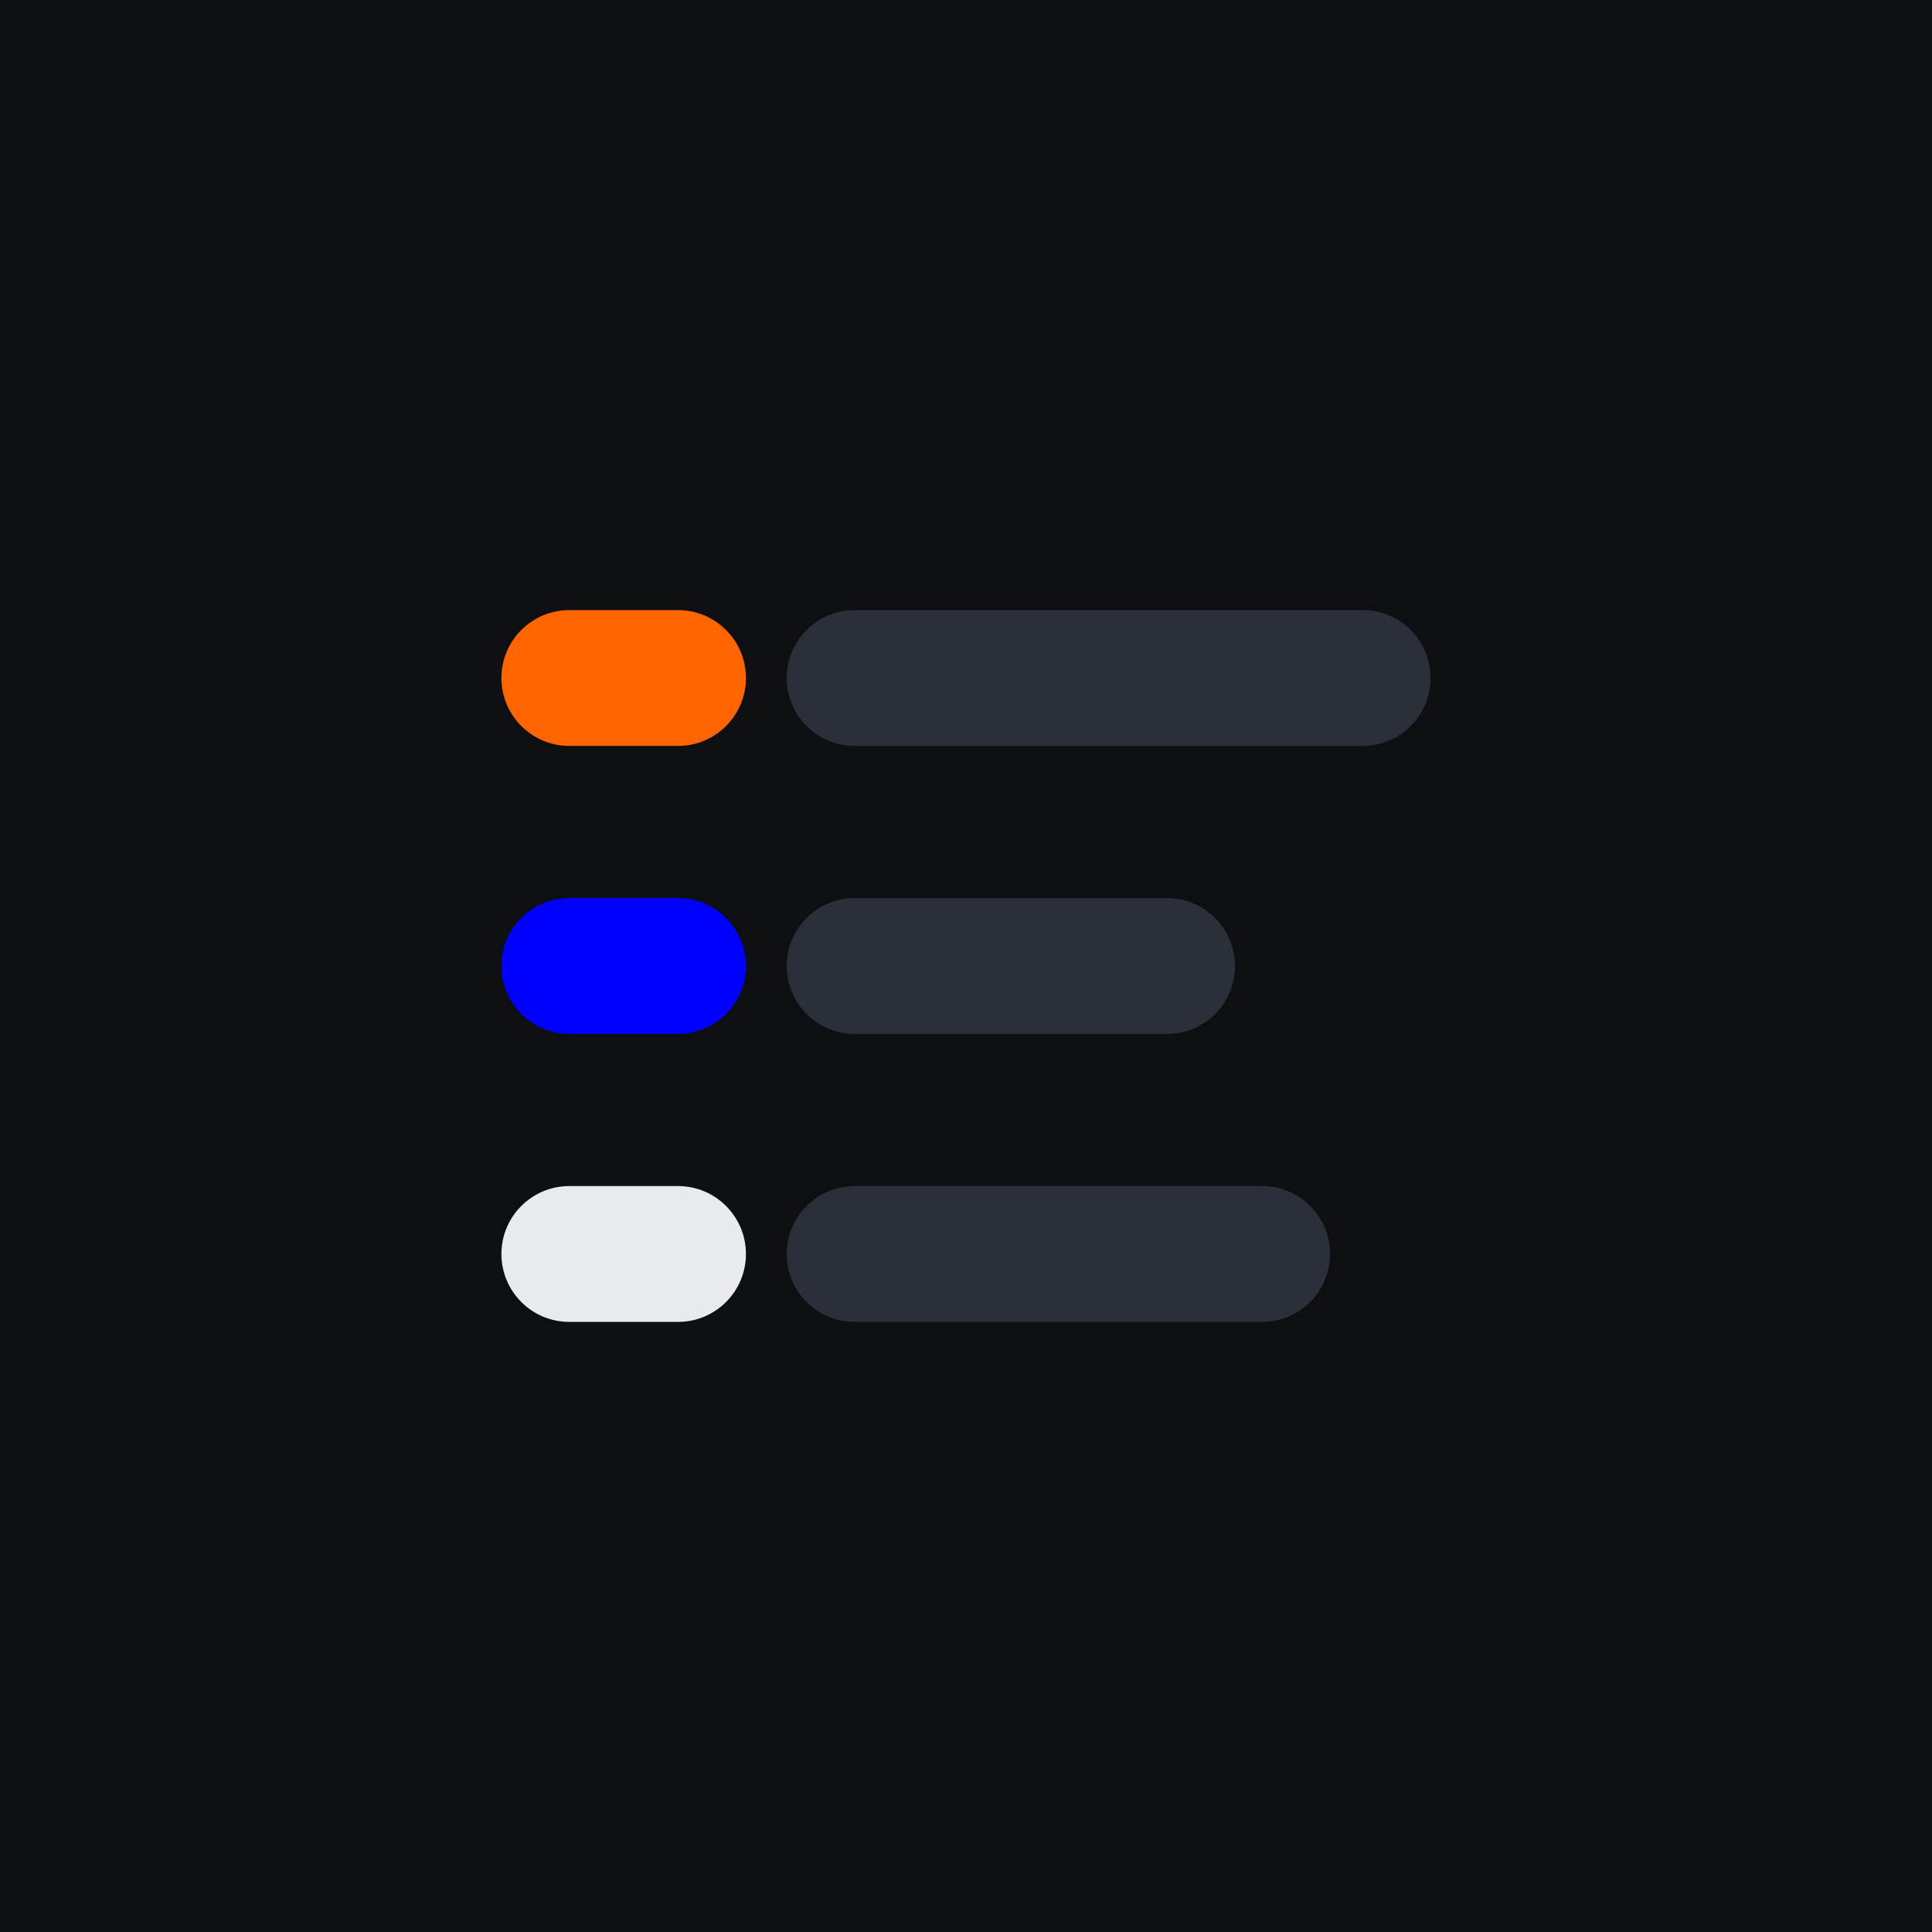
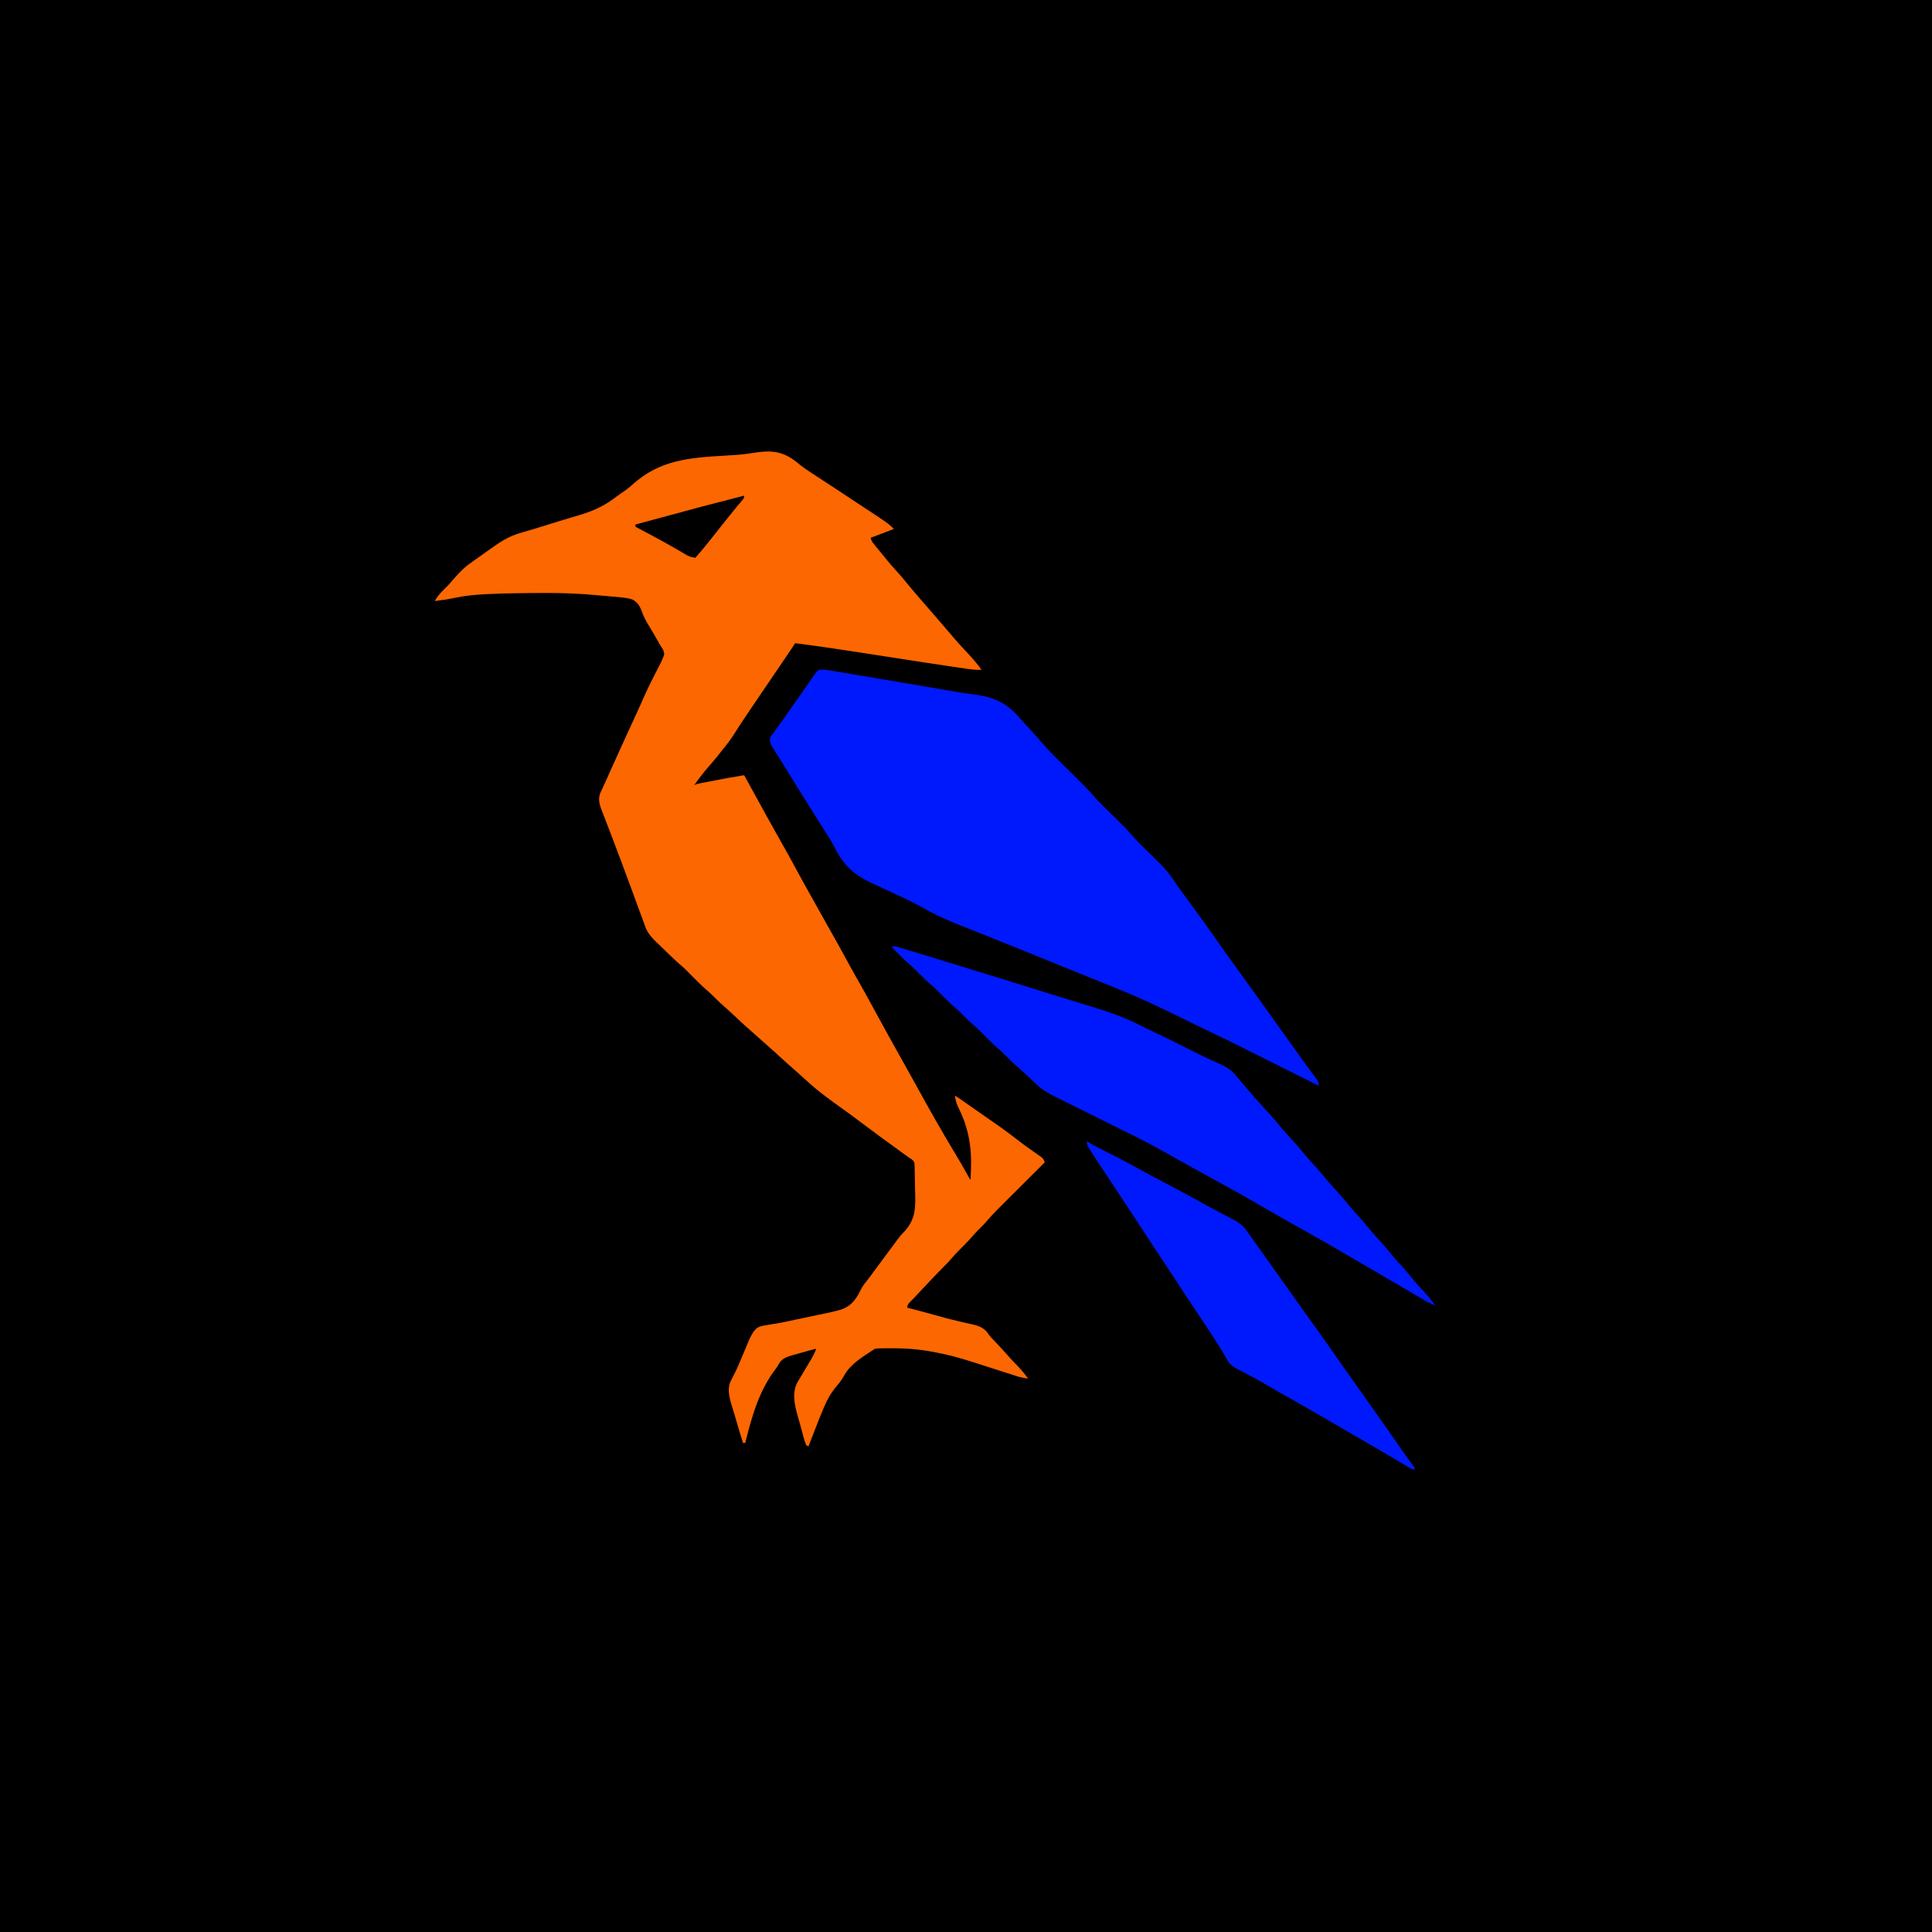
- <svg xmlns="http://www.w3.org/2000/svg" viewBox="0 0 1024 1024" width="1024" height="1024">
-   <rect width="1024" height="1024" fill="#0d0f12" />
-   <g transform="translate(512 512) scale(0.72) translate(-512 -512)">
-     <rect x="170" y="250" width="180" height="100" rx="50" fill="#ff6400" />
-     <rect x="380" y="250" width="474" height="100" rx="50" fill="#2b3038" />
-     <rect x="170" y="462" width="180" height="100" rx="50" fill="#0000ff" />
-     <rect x="380" y="462" width="330" height="100" rx="50" fill="#2b3038" />
-     <rect x="170" y="674" width="180" height="100" rx="50" fill="#e8eaee" />
-     <rect x="380" y="674" width="400" height="100" rx="50" fill="#2b3038" />
+ <svg xmlns="http://www.w3.org/2000/svg" width="1024" height="1024" viewBox="0 0 1024 1024">
+   <path fill="#000" d="M0 0h1024v1024H0Z" />
+   <g transform="translate(1024 0) scale(-1 1)">
+     <path fill="#fd6701" d="M626.282 240.27c4.374.67 8.743.958 13.158 1.21 18.955 1.1 34.941 2.164 49.587 15.587 1.981 1.776 4.063 3.263 6.262 4.75a82 82 0 0 1 3.698 2.675c6.461 4.751 12.923 7.133 20.59 9.308 2.686.77 5.356 1.6 8.03 2.422.5.159 1 .312 1.512.47q1.533.479 3.057.947c1.946.606 3.887 1.2 5.833 1.793.929.288 1.858.57 2.786.865 2.17.67 4.334 1.317 6.52 1.905 5.892 1.616 10.396 4.186 15.334 7.737q1.04.733 2.087 1.458a409 409 0 0 1 5.01 3.557c.929.67 1.858 1.329 2.792 1.993.283.206.283.206 1.717 1.235l1.505 1.07c3.693 2.857 6.75 6.385 9.778 9.924 1.111 1.253 2.293 2.417 3.492 3.587 1.846 1.81 3.263 3.592 4.592 5.803-1.188-.153-2.375-.318-3.563-.476-.33-.047-.33-.047-2.005-.27a67 67 0 0 1-4.557-.84c-5.75-1.248-11.34-1.795-17.214-2.053-.482-.018-.97-.042-1.476-.065-9.483-.441-18.973-.535-28.468-.559-.67 0-1.34-.006-2.034-.006-8.937-.035-17.768.336-26.67 1.176-1.463.141-2.927.265-4.391.382-14.44 1.235-14.44 1.235-17.468 4.328-1.223 1.752-1.917 3.68-2.634 5.68-1.24 2.968-3.005 5.679-4.657 8.436a235 235 0 0 0-3.898 6.773c-.905 1.6-.905 1.6-1.687 2.693-.588.923-.588.923-.982 3.022.923 2.84 2.287 5.415 3.675 8.05l1.181 2.327c.77 1.535 1.553 3.075 2.335 4.604a162 162 0 0 1 3.58 7.655c2.27 5.12 4.604 10.207 6.95 15.298 3.368 7.32 6.726 14.646 10.024 22.001.3.658.594 1.317.9 1.999q.839 1.88 1.67 3.769c.605 1.37 1.228 2.722 1.863 4.074.335.723.664 1.452 1 2.176.305.646.605 1.293.917 1.957 1.035 3.358.088 6.18-1.153 9.355l-.74 1.922-.818 2.087q-.66 1.702-1.31 3.405c-.312.817-.63 1.628-.941 2.445-1.776 4.598-3.51 9.213-5.239 13.835-.37.987-.747 1.975-1.117 2.969-2.11 5.62-4.204 11.247-6.273 16.885-.183.512-.37 1.018-.565 1.54-.894 2.435-1.781 4.869-2.67 7.303q-.926 2.55-1.886 5.092a91 91 0 0 0-1.305 3.669c-1.647 4.52-5.369 7.607-8.755 10.876-.63.618-1.258 1.241-1.887 1.858-2.893 2.852-5.845 5.627-8.931 8.273-2.023 1.793-3.898 3.739-5.792 5.667-2.704 2.758-5.45 5.404-8.378 7.92a57 57 0 0 0-3.38 3.251c-1.8 1.823-3.663 3.516-5.603 5.186-1.994 1.764-3.922 3.58-5.862 5.397-2.628 2.47-5.268 4.916-8.002 7.273-1.364 1.182-2.705 2.393-4.051 3.604a357 357 0 0 1-5.215 4.633c-2.017 1.752-3.986 3.551-5.956 5.362a313 313 0 0 1-7.055 6.326 345 345 0 0 0-4.116 3.67c-.5.452-.994.899-1.51 1.363-.86.776-1.724 1.552-2.576 2.329-5.574 4.985-11.677 9.324-17.744 13.681a441 441 0 0 0-8.702 6.403c-7.631 5.75-15.34 11.4-23.094 16.985-.412.294-.823.594-1.252.9l-1.088.782c-.353.253-.7.511-1.064.77l-1.217.759c-1.135 1.005-1.135 1.005-1.464 2.293-.012.5-.03.999-.047 1.516l-.071 1.729c-.006.306-.006.306-.03 1.87-.005.317-.005.317-.04 1.94a473 473 0 0 0-.047 4.086 239 239 0 0 1-.17 6.156c-.148 7.802.528 13.005 5.931 18.843l.93.965c1.616 1.74 2.986 3.674 4.385 5.59a1434 1434 0 0 1 8.89 11.994c4.55 6.192 4.55 6.192 6.867 9.12 1.029 1.37 1.787 2.74 2.522 4.28 2.352 4.55 4.822 7.496 9.754 9.237 4.322 1.252 8.702 2.157 13.117 3.01 2.076.412 4.145.864 6.215 1.311 13 2.799 13 2.799 17.462 3.457 7.508 1.24 7.508 1.24 9.907 4.375 1.564 2.469 2.622 5.109 3.68 7.825q.608 1.41 1.223 2.822a253 253 0 0 1 2.316 5.503 79 79 0 0 0 2.728 5.903c.236.47.465.935.706 1.417q.602 1.191 1.229 2.364c2.522 5.373-.553 12.364-2.099 17.709-.094.317-.094.317-.553 1.934-1.252 4.386-2.54 8.754-3.933 13.093h-1.176a229 229 0 0 0-.476-1.946c-3.404-13.564-7.267-26.434-15.863-37.634-.711-.988-.711-.988-1.276-2.058-1.87-3.31-4.41-4.01-7.949-5.05-.693-.188-1.387-.376-2.104-.565-.694-.2-1.394-.405-2.111-.611a211 211 0 0 0-7.849-2.11c.788 2.092 1.717 3.956 2.863 5.873.33.547.653 1.1.994 1.664.34.57.682 1.14 1.035 1.722 1.316 2.205 2.622 4.41 3.927 6.615.3.488.594.976.9 1.481 4.368 7.42.393 16.645-1.63 24.476-1.88 7.126-1.88 7.126-2.798 9.32l-1.176.587c-.14-.376-.288-.747-.435-1.135-9.677-24.981-9.677-24.981-15.98-32.607-1.264-1.593-2.199-3.228-3.204-4.986-3.71-5.732-10.066-9.283-15.657-13.01-1.746-.171-1.746-.171-3.898-.195l-1.176-.017c-1.27-.012-2.546-.012-3.816-.006h-1.317c-8.125.017-15.939.852-23.894 2.569-.67.141-1.346.276-2.04.417-8.149 1.747-16.039 4.416-23.97 6.968q-3.997 1.288-8.002 2.569a894 894 0 0 0-4.24 1.364c-.64.2-1.275.406-1.934.617-.558.177-1.117.359-1.687.547-1.711.476-3.404.782-5.162 1.04 2.128-3.027 4.421-5.667 7.067-8.248a54 54 0 0 0 3.004-3.251c2.41-2.805 4.945-5.48 7.479-8.173.34-.359.682-.717 1.029-1.088.17-.182.17-.182 1.04-1.087.959-1.082.959-1.082 1.694-2.187 2.728-3.951 7.055-4.451 11.465-5.433l2.492-.6c1.623-.394 3.252-.776 4.88-1.158a174 174 0 0 0 7.914-2.105c5.327-1.505 10.671-2.904 16.022-4.298 0-1.958-1.647-3.086-2.94-4.445a71 71 0 0 0-.94-1.005q-1.025-1.094-2.059-2.187c-1.17-1.235-2.328-2.481-3.492-3.722-3.686-3.939-7.385-7.849-11.224-11.63a70 70 0 0 1-3.08-3.392c-1.959-2.287-4.075-4.392-6.215-6.496-1.94-1.923-3.745-3.916-5.515-5.986-1.394-1.575-2.893-3.033-4.404-4.497a68 68 0 0 1-3.022-3.351c-2.793-3.205-5.815-6.18-8.825-9.178l-1.84-1.84c-1.6-1.6-3.204-3.193-4.804-4.787q-2.46-2.458-4.92-4.909-4.809-4.797-9.625-9.595c.664-1.987 1.034-2.24 2.692-3.398.435-.312.876-.618 1.323-.941.47-.324.941-.653 1.423-.988.976-.688 1.952-1.382 2.922-2.07.482-.34.964-.681 1.458-1.034 1.805-1.3 3.57-2.652 5.321-4.028 5.639-4.374 11.489-8.437 17.362-12.482 1.752-1.21 3.498-2.434 5.245-3.657.264-.188.264-.188 1.61-1.134q1.604-1.12 3.199-2.246c.488-.341.976-.682 1.476-1.035.44-.312.876-.617 1.328-.935 1.088-.74 1.088-.74 2.264-1.329-.33 2.722-1.082 4.763-2.317 7.203-6.073 12.652-6.873 23.588-5.914 37.48.176-.305.176-.305 1.046-1.863 2.458-4.392 4.933-8.76 7.555-13.052 6.62-10.971 12.923-22.113 19.09-33.342l.589-1.07c.194-.353.382-.706.582-1.065 1.934-3.521 3.898-7.026 5.868-10.53 5.979-10.665 11.935-21.336 17.732-32.101 2.481-4.592 5.044-9.143 7.626-13.688a639 639 0 0 0 6.35-11.465 946 946 0 0 1 8.396-15.087c2.216-3.909 4.409-7.825 6.584-11.758q1.974-3.555 3.975-7.09a697 697 0 0 0 7.061-12.84 816 816 0 0 1 8.62-15.54c4.203-7.409 8.295-14.881 12.399-22.348.682-1.23 1.358-2.464 2.04-3.698l4.427-8.061a479 479 0 0 1 15.31 2.74c1.247.24 2.493.476 3.734.717l2.387.459c.711.14 1.422.276 2.157.417 1.694.37 1.694.37 2.87.958-2.44-3.45-4.916-6.802-7.738-9.948-3.28-3.71-6.338-7.608-9.383-11.512-.453-.576-.9-1.152-1.364-1.746-1.153-1.54-2.193-3.14-3.216-4.768-3.099-4.927-6.386-9.725-9.643-14.546q-1.694-2.505-3.38-5.009a1832 1832 0 0 0-10.795-15.85 496 496 0 0 1-5.444-8.056l-1.358-2.046c-.389-.582-.777-1.17-1.182-1.775-12.859 1.634-25.664 3.557-38.47 5.562q-8.157 1.278-16.315 2.54c-.535.082-1.07.164-1.617.252a3123 3123 0 0 1-27.598 4.174c-.288.048-.288.048-1.74.26-1.576.235-3.145.464-4.721.693-.447.065-.888.13-1.34.2-2.347.33-4.604.494-6.974.43 3.058-4.37 6.674-8.138 10.319-12.018 1.705-1.829 3.345-3.716 4.968-5.621q.778-.9 1.546-1.8 1.343-1.558 2.675-3.127c2.2-2.563 4.41-5.12 6.62-7.678.318-.36.636-.724.959-1.1q2.444-2.82 4.897-5.632c3.299-3.787 6.538-7.602 9.696-11.506a139 139 0 0 1 3.886-4.433c2.77-3.04 5.362-6.203 7.937-9.408.23-.27.23-.27 1.358-1.652.43-.523.853-1.04 1.288-1.581.382-.465.764-.935 1.158-1.411.9-1.235.9-1.235 1.488-2.999l-12.347-4.703c1.964-1.958 3.64-3.299 5.92-4.81.353-.24.712-.476 1.082-.723q1.79-1.18 3.58-2.37l2.558-1.693a7404 7404 0 0 1 7.079-4.674c1.588-1.052 3.175-2.099 4.768-3.151.547-.359 1.094-.723 1.658-1.094 1.117-.74 2.235-1.475 3.352-2.216q4.215-2.787 8.448-5.539c9.108-5.914 9.108-5.914 13.13-9.172 8.119-6.485 14.615-6.244 24.493-4.638" />
+     <path fill="#0019fc" d="M590.196 355.02a23.7 23.7 0 0 1 2.94 3.675l.823 1.187a278 278 0 0 1 1.77 2.58 339 339 0 0 0 2.934 4.227c1.4 1.982 2.787 3.97 4.174 5.957q2.46 3.528 4.939 7.038.893 1.26 1.775 2.522a183 183 0 0 0 3.775 5.21c.382.516.764 1.028 1.158 1.557.33.423.653.84.988 1.276.8 1.64.476 2.422.006 4.163-.617 1.222-.617 1.222-1.4 2.451-.293.47-.587.935-.893 1.417-.323.506-.647 1.011-.976 1.535q-1.052 1.659-2.093 3.327a321 321 0 0 0-1.129 1.776c-1.987 3.17-3.94 6.367-5.891 9.554-2.999 4.874-6.015 9.73-9.078 14.563a2393 2393 0 0 0-8.925 14.216 238 238 0 0 1-1.164 1.8c-1.135 1.805-2.093 3.669-3.051 5.568-5.386 10.148-11.971 14.498-22.26 19.008-1.81.8-3.604 1.646-5.397 2.487a688 688 0 0 1-6.356 2.951 194 194 0 0 0-14.675 7.52c-5.462 3.081-11.153 5.51-16.98 7.82-.576.23-1.152.458-1.74.694-1.235.488-2.47.982-3.704 1.47-3.293 1.31-6.591 2.628-9.883 3.939l-2.017.805a3438 3438 0 0 0-18.679 7.52c-.253.106-.253.106-1.529.617l-8.907 3.616q-4.207 1.71-8.413 3.41l-6.744 2.734a5456 5456 0 0 1-12.382 5.01c-1.94.781-3.887 1.57-5.827 2.351-.905.365-1.817.73-2.728 1.1-11.053 4.433-21.795 9.407-32.478 14.675-2.222 1.093-4.45 2.193-6.673 3.28-.282.142-.282.142-1.7.835a739 739 0 0 1-9.725 4.692c-9.547 4.533-18.983 9.278-28.432 14.017l-6.973 3.492c-3.404 1.705-6.814 3.416-10.224 5.121q-5.704 2.857-11.418 5.715c0-2.017.3-2.387 1.464-3.963.159-.212.159-.212.953-1.3.17-.229.17-.229 1.04-1.387q1.058-1.447 2.117-2.887a470 470 0 0 0 5.121-7.073c.47-.664.947-1.328 1.423-1.993.23-.323.458-.652.7-.982 1.21-1.705 2.428-3.41 3.645-5.109.488-.688.982-1.37 1.47-2.058.981-1.37 1.957-2.745 2.94-4.115.24-.341.481-.676.734-1.029q.734-1.032 1.476-2.064c1.2-1.681 2.405-3.369 3.604-5.056a3318 3318 0 0 1 13.111-18.209c10.489-14.51 10.489-14.51 14.434-20.172a731 731 0 0 1 12.523-17.45 846 846 0 0 0 6.115-8.372l.9-1.253c.293-.4.582-.8.875-1.21.3-.412.594-.818.894-1.236q.902-1.27 1.74-2.586c3.199-4.904 7.332-8.796 11.5-12.859q2.188-2.15 4.375-4.31l1.058-1.04c1.682-1.664 3.31-3.334 4.839-5.139 3.622-4.274 7.778-8.107 11.759-12.047 1.129-1.117 2.252-2.234 3.38-3.357.342-.329.677-.664 1.024-1.011a92 92 0 0 0 4.962-5.303c2.222-2.57 4.592-4.95 7.002-7.338.23-.223.23-.223 1.376-1.364q2.886-2.873 5.78-5.738l4.238-4.21c.43-.429.859-.852 1.3-1.287 2.693-2.681 5.227-5.462 7.702-8.343 2.798-3.21 5.65-6.356 8.572-9.454q1.368-1.482 2.693-2.999c7.29-8.337 14.034-10.9 24.776-12.23 4.05-.51 8.06-1.175 12.082-1.875.676-.117 1.352-.235 2.046-.358 1.405-.247 2.816-.494 4.221-.735 3.616-.635 7.244-1.24 10.866-1.852 1.481-.253 2.963-.5 4.444-.753.741-.123 1.476-.247 2.24-.376l9.067-1.535c2.94-.5 5.873-1 8.813-1.493l4.168-.706c4.145-.705 8.285-1.399 12.43-2.087.429-.07.858-.14 1.299-.217q1.605-.267 3.21-.524c.535-.088 1.07-.176 1.629-.264 1.71-.194 3.31-.3 5.032-.17" />
+     <path fill="#0019fc" d="M551.392 502.005c-3.427 3.475-6.826 6.926-10.547 10.09-1.54 1.375-2.993 2.845-4.445 4.315-1.782 1.805-3.575 3.574-5.515 5.22-2.558 2.182-4.886 4.58-7.255 6.974a102 102 0 0 1-6.362 5.891c-1.423 1.264-2.752 2.61-4.092 3.962-1.664 1.688-3.334 3.316-5.145 4.851-2.722 2.322-5.191 4.886-7.707 7.42-2.135 2.158-4.316 4.21-6.632 6.167-1.735 1.529-3.328 3.187-4.933 4.84-1.582 1.54-3.234 2.98-4.898 4.426-2.493 2.193-4.886 4.498-7.29 6.785l-1.194 1.123c-.176.17-.176.17-1.058 1.006-2.934 2.645-5.903 4.403-9.43 6.138-.536.264-1.07.535-1.624.805q-1.739.871-3.486 1.735c-1.846.91-3.698 1.834-5.544 2.751-3.263 1.629-6.532 3.246-9.795 4.868a7710 7710 0 0 0-15.616 7.76l-5.415 2.682c-6.444 3.204-12.77 6.538-19.002 10.136-.894.5-1.782 1-2.676 1.494l-1.105.611c-.364.206-.729.406-1.105.612-.888.493-1.782.987-2.67 1.481l-1.446.806c-1.775.982-3.551 1.975-5.327 2.963-1.346.747-2.698 1.5-4.045 2.252q-.51.28-1.029.57c-4.01 2.228-8.025 4.439-12.058 6.62-5.645 3.052-11.2 6.22-16.733 9.472-7.426 4.357-14.934 8.572-22.454 12.764-7.86 4.386-15.668 8.86-23.435 13.417a2643 2643 0 0 1-8.807 5.144c-1.176.688-2.352 1.37-3.528 2.058-2.352 1.37-4.704 2.746-7.055 4.116-.582.341-1.165.682-1.764 1.029-1.17.682-2.334 1.364-3.504 2.04a2911 2911 0 0 0-11.177 6.55 761 761 0 0 0-3.692 2.175c-.553.324-1.106.647-1.682.982q-.721.43-1.47.87c-1.417.764-2.84 1.364-4.345 1.934 2.393-3.386 5.045-6.39 7.879-9.407 2.352-2.522 4.539-5.144 6.696-7.831 1.364-1.652 2.787-3.234 4.24-4.81a128 128 0 0 0 5.55-6.432c2.152-2.663 4.415-5.185 6.743-7.69 2.235-2.416 4.31-4.938 6.374-7.508 1.84-2.222 3.798-4.321 5.756-6.444 1.405-1.57 2.734-3.175 4.056-4.815 2.152-2.663 4.416-5.186 6.744-7.69 1.758-1.9 3.428-3.851 5.05-5.868 2.14-2.657 4.392-5.162 6.715-7.655a110 110 0 0 0 5.01-5.832c2.257-2.81 4.662-5.439 7.125-8.067 1.834-1.97 3.575-3.98 5.256-6.08 2.552-3.174 5.292-6.143 8.073-9.124 2.54-2.728 4.968-5.55 7.396-8.384.3-.353.606-.706.917-1.07q.884-1.041 1.776-2.081a188 188 0 0 1 1.752-2.028c.688-.806 1.358-1.63 2.022-2.458 2.822-3.416 5.474-5.204 9.52-6.932l3.597-1.64c.647-.295 1.294-.583 1.964-.888 3.463-1.606 6.867-3.334 10.271-5.057 7.361-3.716 14.752-7.367 22.225-10.86a233 233 0 0 0 4.545-2.252c7.978-3.991 16.074-6.79 24.605-9.365q2.1-.642 4.192-1.293c2.851-.876 5.697-1.752 8.549-2.622 3.827-1.17 7.643-2.358 11.459-3.558.582-.182 1.164-.364 1.758-.552l3.48-1.094a4390 4390 0 0 1 34.424-10.63c6.497-1.981 12.994-3.98 19.479-6.009a1224 1224 0 0 1 15.657-4.774l1.81-.552 1.647-.482c.476-.142.958-.289 1.446-.43 1.158-.229 1.158-.229 2.334.359" />
+     <path fill="#0019fc" d="M447.914 604.895c0 1.964-.305 2.458-1.334 4.069l-.888 1.393-.94 1.446c-.283.453-.571.9-.871 1.364-2.099 3.287-4.263 6.538-6.432 9.784-3.604 5.391-7.167 10.812-10.736 16.227-.376.57-.753 1.14-1.135 1.723a5978 5978 0 0 0-14.54 22.16 1071 1071 0 0 1-6.797 10.283c-2.457 3.668-4.85 7.372-7.254 11.076a959 959 0 0 1-6.967 10.536l-.841 1.258c-.57.847-1.135 1.7-1.705 2.546-4.28 6.385-8.52 12.782-12.453 19.396-.388.653-.782 1.305-1.187 1.976-.306.594-.612 1.187-.924 1.805-2.187 2.634-4.985 3.862-8.007 5.397q-1.93 1.013-3.869 2.034c-.63.33-1.258.659-1.905 1-2.281 1.211-4.504 2.504-6.72 3.84-3.998 2.392-8.055 4.68-12.124 6.943-6.09 3.392-12.123 6.873-18.132 10.394a1583 1583 0 0 1-11.23 6.509q-7.397 4.258-14.768 8.56c-.57.336-1.141.665-1.723 1.006-3.093 1.799-6.168 3.61-9.243 5.438-.646.388-1.299.77-1.97 1.17a632 632 0 0 0-3.757 2.24c-.558.336-1.122.665-1.698 1.006l-1.5.893c-.4.183-.793.37-1.205.559l-1.176-.588 1.188-1.6a412 412 0 0 0 9.278-13.029c2.834-4.144 5.732-8.236 8.63-12.334q2.216-3.124 4.422-6.256c.588-.835 1.176-1.664 1.764-2.498.294-.412.582-.824.882-1.253 2.645-3.745 2.645-3.745 3.527-4.991l1.764-2.505c1.458-2.064 2.91-4.122 4.369-6.18a626 626 0 0 1 1.734-2.452c.141-.205.141-.205.87-1.24 1.582-2.24 3.163-4.486 4.733-6.737a1038 1038 0 0 1 11.071-15.598 902 902 0 0 0 7.32-10.271c3.016-4.293 6.068-8.555 9.125-12.824 2.58-3.604 5.156-7.214 7.702-10.836 2.863-4.068 5.738-8.125 8.637-12.164.317-.447.635-.894.964-1.353.147-.211.147-.211.911-1.27q.389-.546.794-1.11c1.946-2.458 3.892-3.934 6.667-5.386.682-.359 1.364-.718 2.064-1.094.729-.382 1.464-.764 2.193-1.14 1.14-.6 2.275-1.206 3.41-1.805.753-.4 1.505-.794 2.258-1.194 2.74-1.446 5.45-2.94 8.149-4.462 5.509-3.099 11.106-6.027 16.691-8.972 5.157-2.717 10.29-5.45 15.393-8.261 6.103-3.369 12.3-6.55 18.502-9.725.382-.194.765-.388 1.153-.593 1.04-.53 2.08-1.065 3.127-1.594a82 82 0 0 0 4.739-2.716" />
+     <path fill="#000" d="M629.589 262.712a2198 2198 0 0 1 44.572 11.776c4.339 1.194 8.69 2.358 13.046 3.51v1.177c-.435.229-.87.458-1.317.7-2.046 1.087-4.098 2.175-6.144 3.268-.37.2-.74.394-1.123.6-5.538 2.952-11.018 5.985-16.41 9.195l-1.405.818c-.4.24-.793.476-1.205.717-1.37.653-2.652.923-4.145 1.164-3.598-4.021-6.961-8.208-10.289-12.458a894 894 0 0 0-10.906-13.652c-.294-.353-.582-.712-.882-1.076-.57-.688-1.147-1.376-1.729-2.052-2.063-2.393-2.063-2.393-2.063-3.687" />
  </g>
</svg>
